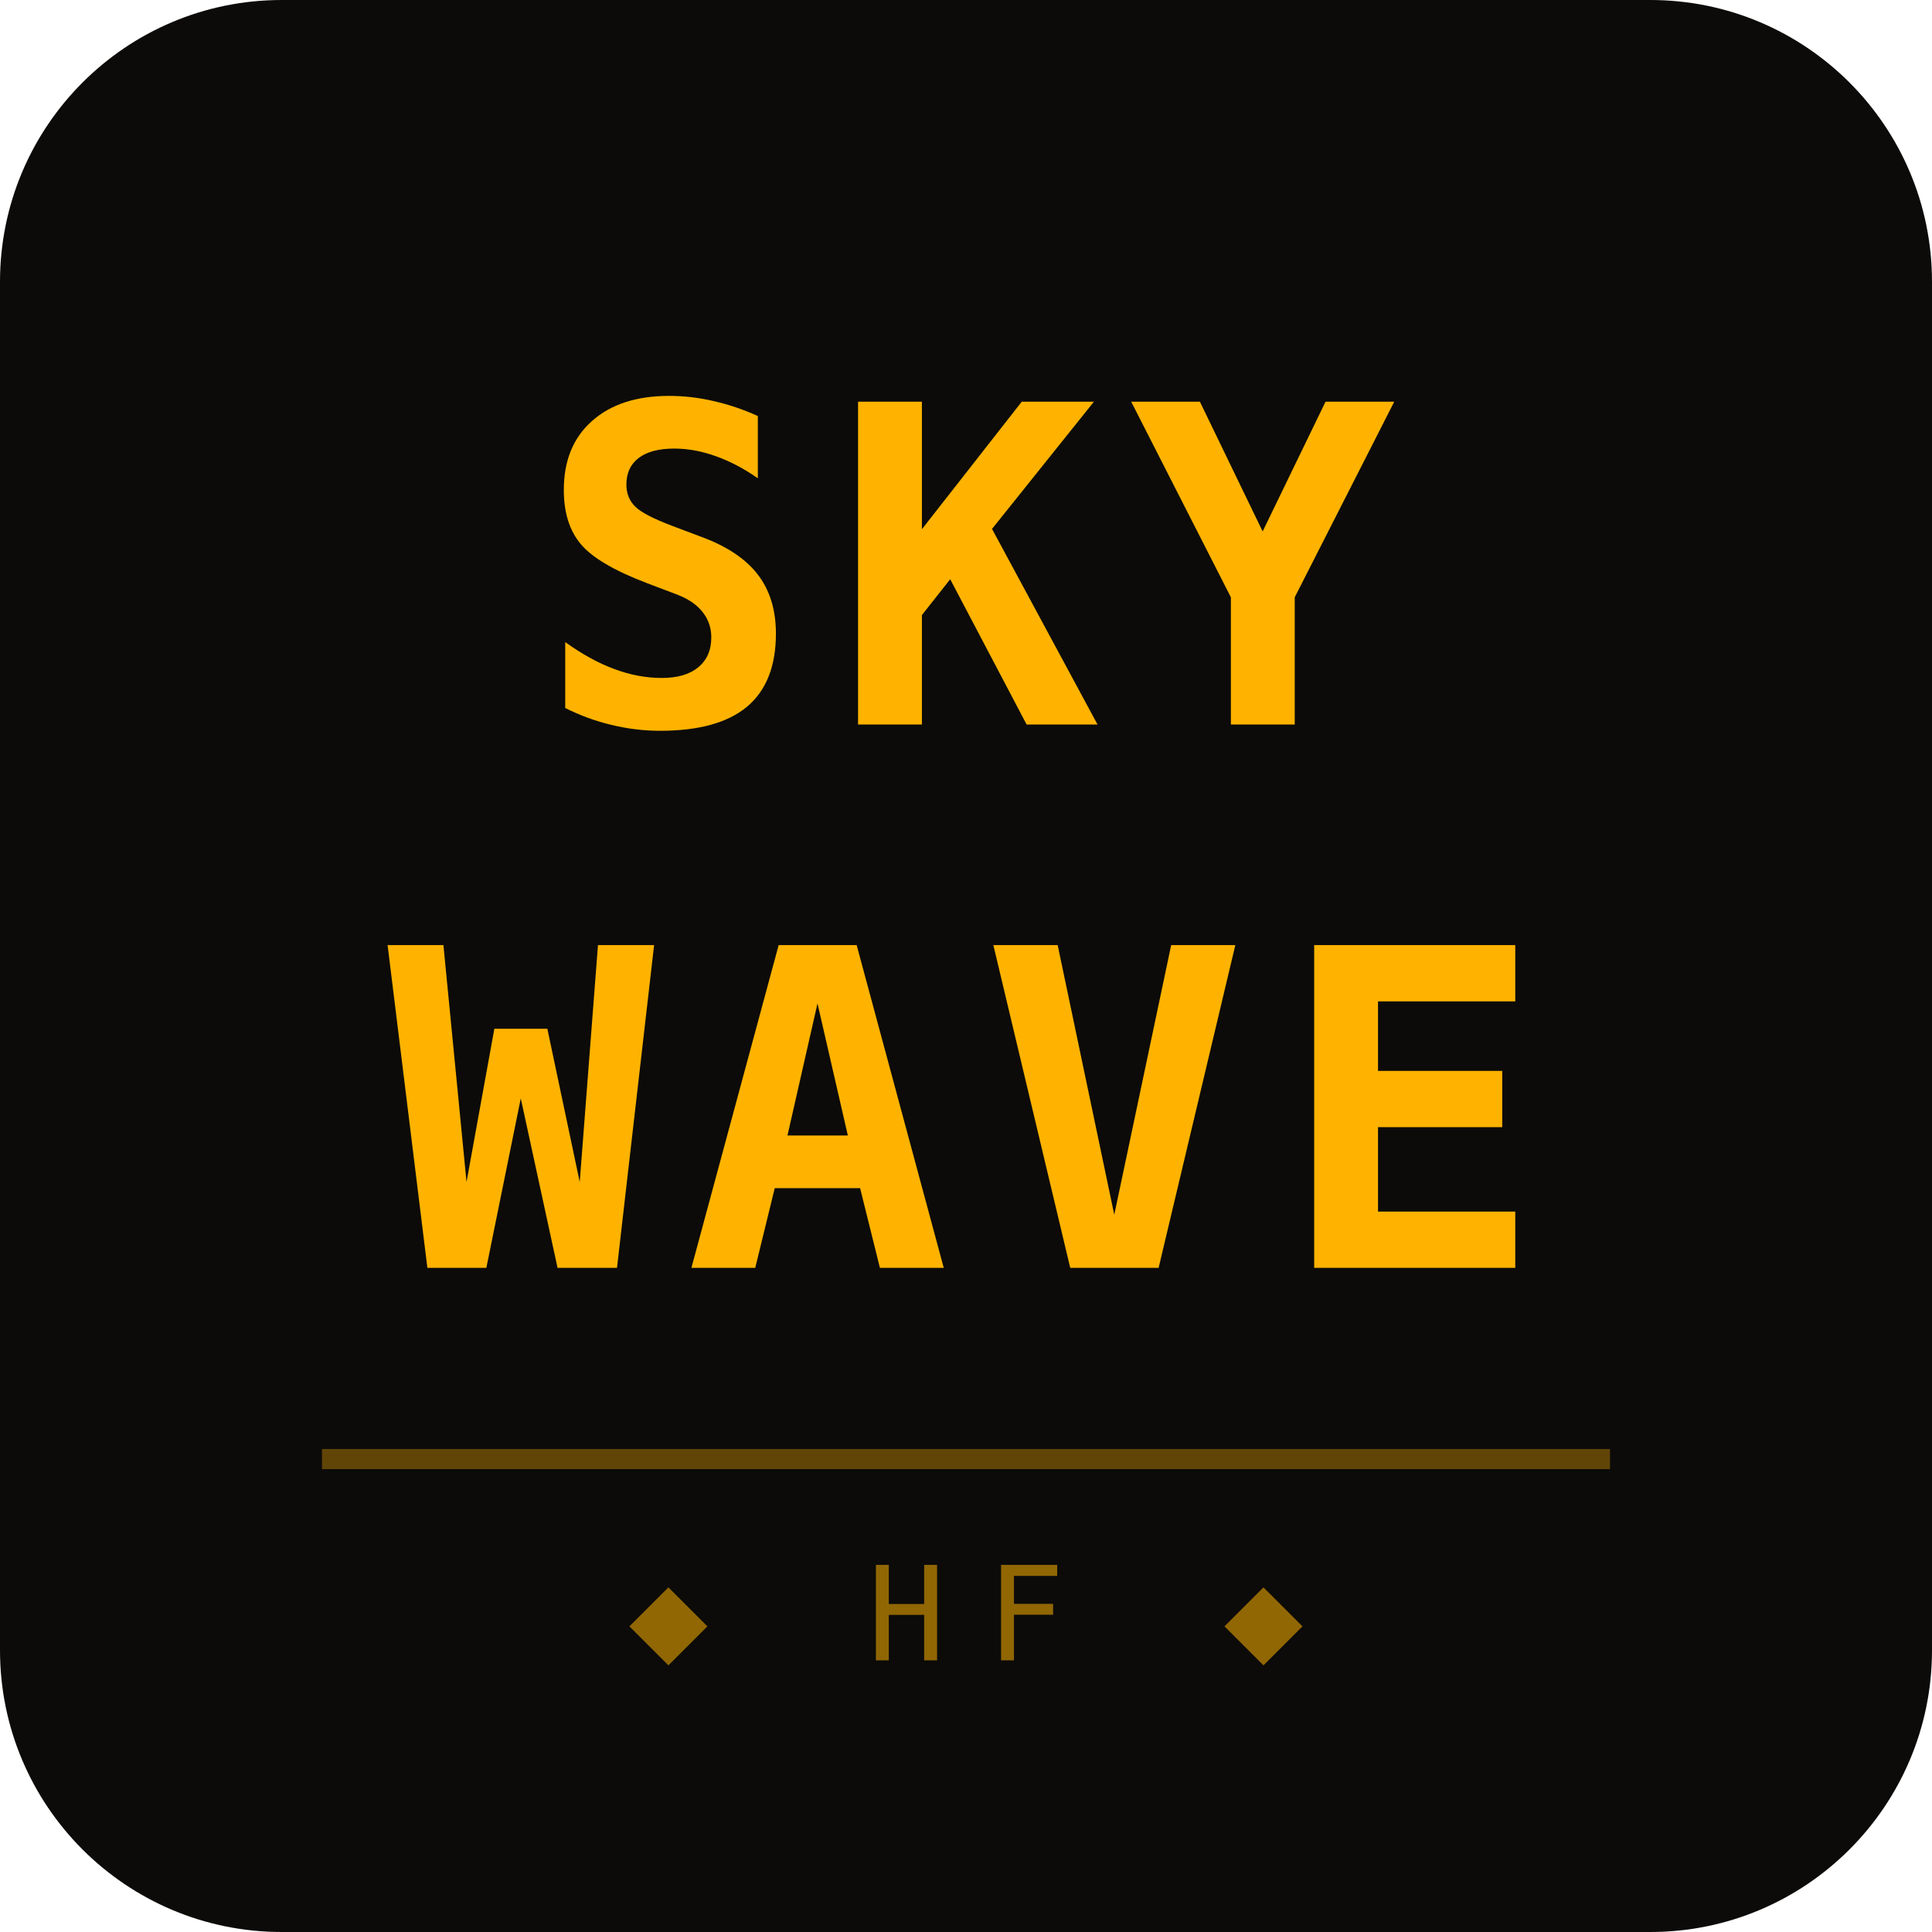
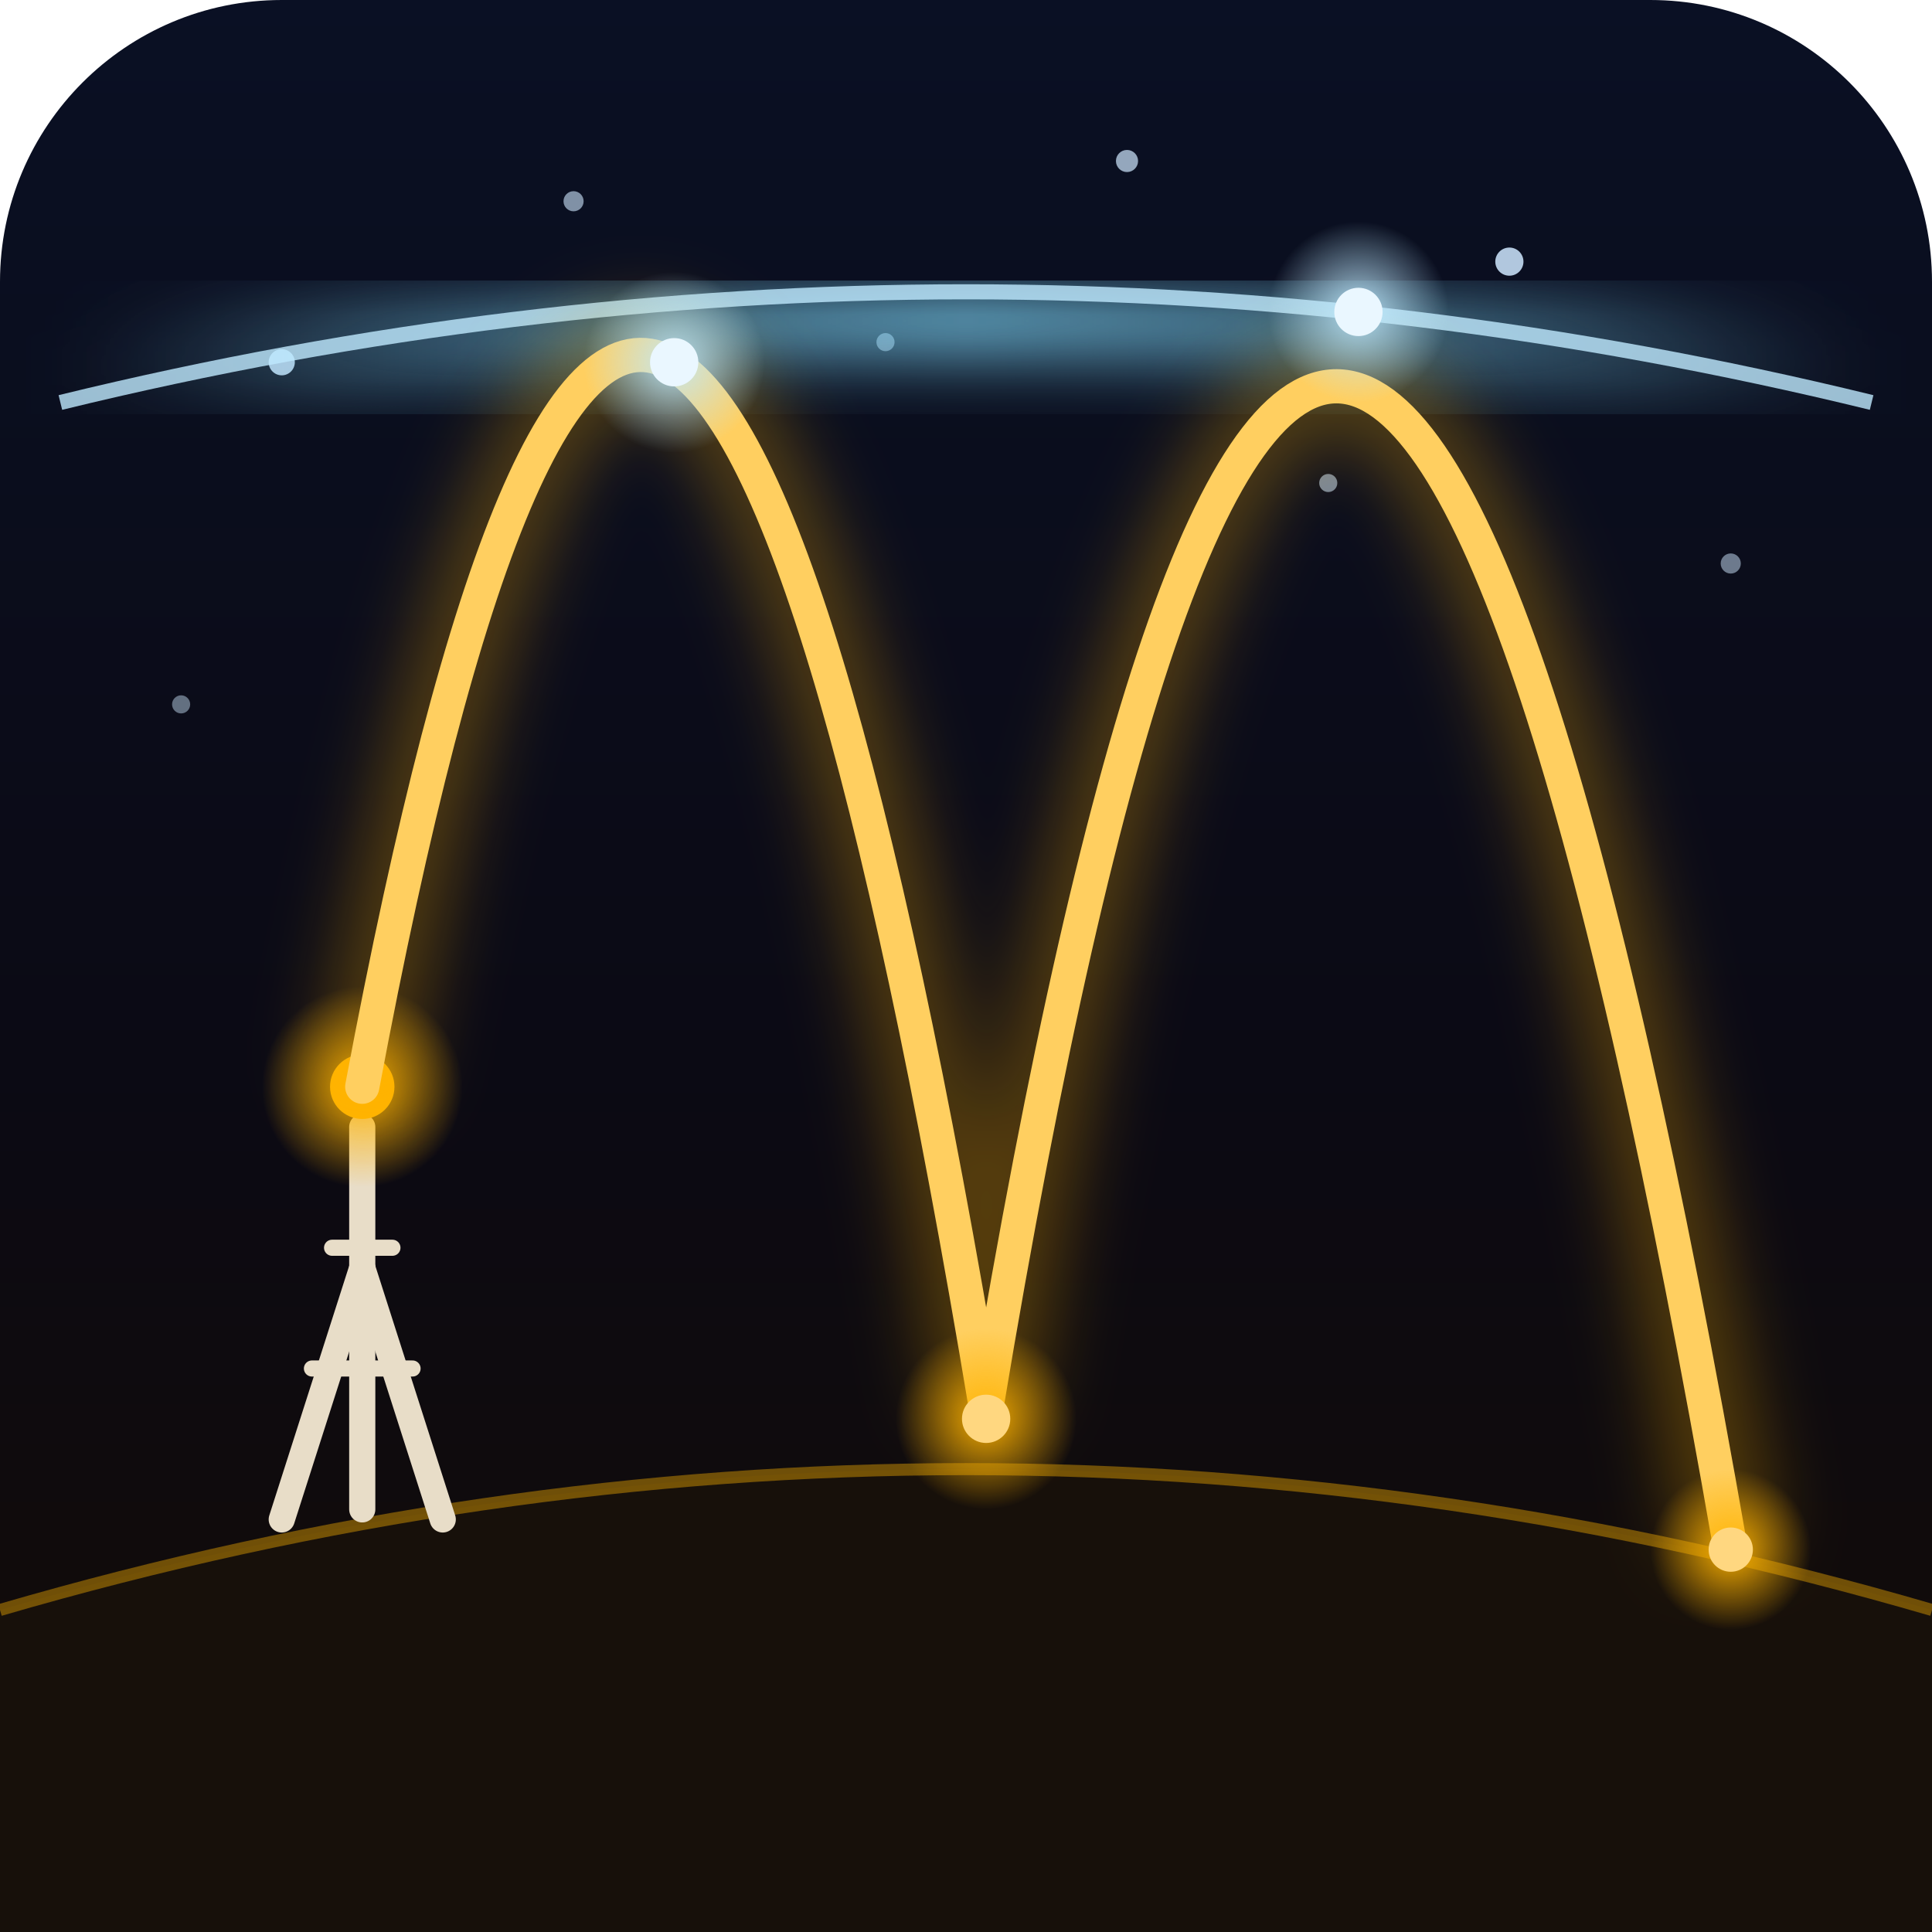
<svg xmlns="http://www.w3.org/2000/svg" viewBox="0 0 192 192">
-   <rect width="192" height="192" rx="28" fill="#0c0b09" />
-   <text x="96" y="72" font-family="ui-monospace,Menlo,monospace" font-size="44" font-weight="700" text-anchor="middle" fill="#ffb300" letter-spacing="3">SKY</text>
-   <text x="96" y="126" font-family="ui-monospace,Menlo,monospace" font-size="44" font-weight="700" text-anchor="middle" fill="#ffb300" letter-spacing="3">WAVE</text>
-   <line x1="32" y1="145" x2="160" y2="145" stroke="#ffb300" stroke-width="2" opacity=".35" />
-   <text x="96" y="165" font-family="ui-monospace,Menlo,monospace" font-size="13" text-anchor="middle" fill="#ffb300" opacity=".55" letter-spacing="4">◆ HF ◆</text>
+   <defs>
+     <linearGradient id="sky" x1="0" y1="0" x2="0" y2="1">
+       <stop offset="0" stop-color="#0a1024" />
+       <stop offset=".55" stop-color="#0b0a14" />
+       <stop offset="1" stop-color="#140c05" />
+     </linearGradient>
+     <linearGradient id="iono" x1="0" y1="0" x2="1" y2="0">
+       <stop offset="0" stop-color="#7dd5f5" stop-opacity="0" />
+       <stop offset=".5" stop-color="#7dd5f5" stop-opacity=".9" />
+       <stop offset="1" stop-color="#7dd5f5" stop-opacity="0" />
+     </linearGradient>
+     <radialGradient id="glowA" cx=".5" cy=".5" r=".5">
+       <stop offset="0" stop-color="#ffb300" stop-opacity=".95" />
+       <stop offset="1" stop-color="#ffb300" stop-opacity="0" />
+     </radialGradient>
+     <radialGradient id="glowB" cx=".5" cy=".5" r=".5">
+       <stop offset="0" stop-color="#bfeaff" stop-opacity=".9" />
+       <stop offset="1" stop-color="#bfeaff" stop-opacity="0" />
+     </radialGradient>
+     <filter id="soft">
+       <feGaussianBlur stdDeviation="3.5" />
+     </filter>
+   </defs>
+   <rect width="192" height="192" rx="28" fill="url(#sky)" />
+   <g fill="#cfe8ff">
+     <circle cx="28" cy="36" r="1.3" opacity=".85" />
+     <circle cx="57" cy="20" r="1" opacity=".6" />
+     <circle cx="112" cy="16" r="1.1" opacity=".7" />
+     <circle cx="150" cy="26" r="1.4" opacity=".85" />
+     <circle cx="172" cy="56" r="1" opacity=".5" />
+     <circle cx="88" cy="34" r=".9" opacity=".5" />
+     <circle cx="132" cy="48" r=".9" opacity=".55" />
+     <circle cx="18" cy="70" r=".9" opacity=".45" />
+   </g>
+   <path d="M6,40 Q96,18 186,40" stroke="url(#iono)" stroke-width="12" fill="none" filter="url(#soft)" />
+   <path d="M6,40 Q96,18 186,40" stroke="#bfeaff" stroke-width="1.5" fill="none" opacity=".8" />
+   <path d="M0,160 Q96,132 192,160 L192,192 L0,192 Z" fill="#17100a" />
+   <path d="M0,160 Q96,132 192,160" stroke="#ffb300" stroke-width="1.2" fill="none" opacity=".4" />
+   <g stroke="#e8ddc8" stroke-width="2.6" stroke-linecap="round">
+     <line x1="36" y1="150" x2="36" y2="112" />
+     <line x1="28" y1="151" x2="36" y2="126" />
+     <line x1="44" y1="151" x2="36" y2="126" />
+     <line x1="31" y1="136" x2="41" y2="136" stroke-width="1.6" />
+     <line x1="33" y1="124" x2="39" y2="124" stroke-width="1.6" />
+   </g>
+   <circle cx="36" cy="108" r="10" fill="url(#glowA)" />
+   <circle cx="36" cy="108" r="3.2" fill="#ffb300" />
+   <path d="M36,108 Q66,-52 98,140 Q133,-70 172,154" stroke="#ffb300" stroke-width="9" fill="none" opacity=".3" filter="url(#soft)" />
+   <path d="M36,108 Q66,-52 98,140 Q133,-70 172,154" stroke="#ffcf60" stroke-width="3.4" fill="none" stroke-linecap="round" />
+   <circle cx="67" cy="36" r="9" fill="url(#glowB)" />
+   <circle cx="67" cy="36" r="2.4" fill="#eaf7ff" />
+   <circle cx="135" cy="31" r="9" fill="url(#glowB)" />
+   <circle cx="135" cy="31" r="2.4" fill="#eaf7ff" />
+   <circle cx="98" cy="141" r="9" fill="url(#glowA)" />
+   <circle cx="98" cy="141" r="2.4" fill="#ffd780" />
+   <circle cx="172" cy="154" r="8" fill="url(#glowA)" />
+   <circle cx="172" cy="154" r="2.2" fill="#ffd780" />
</svg>
